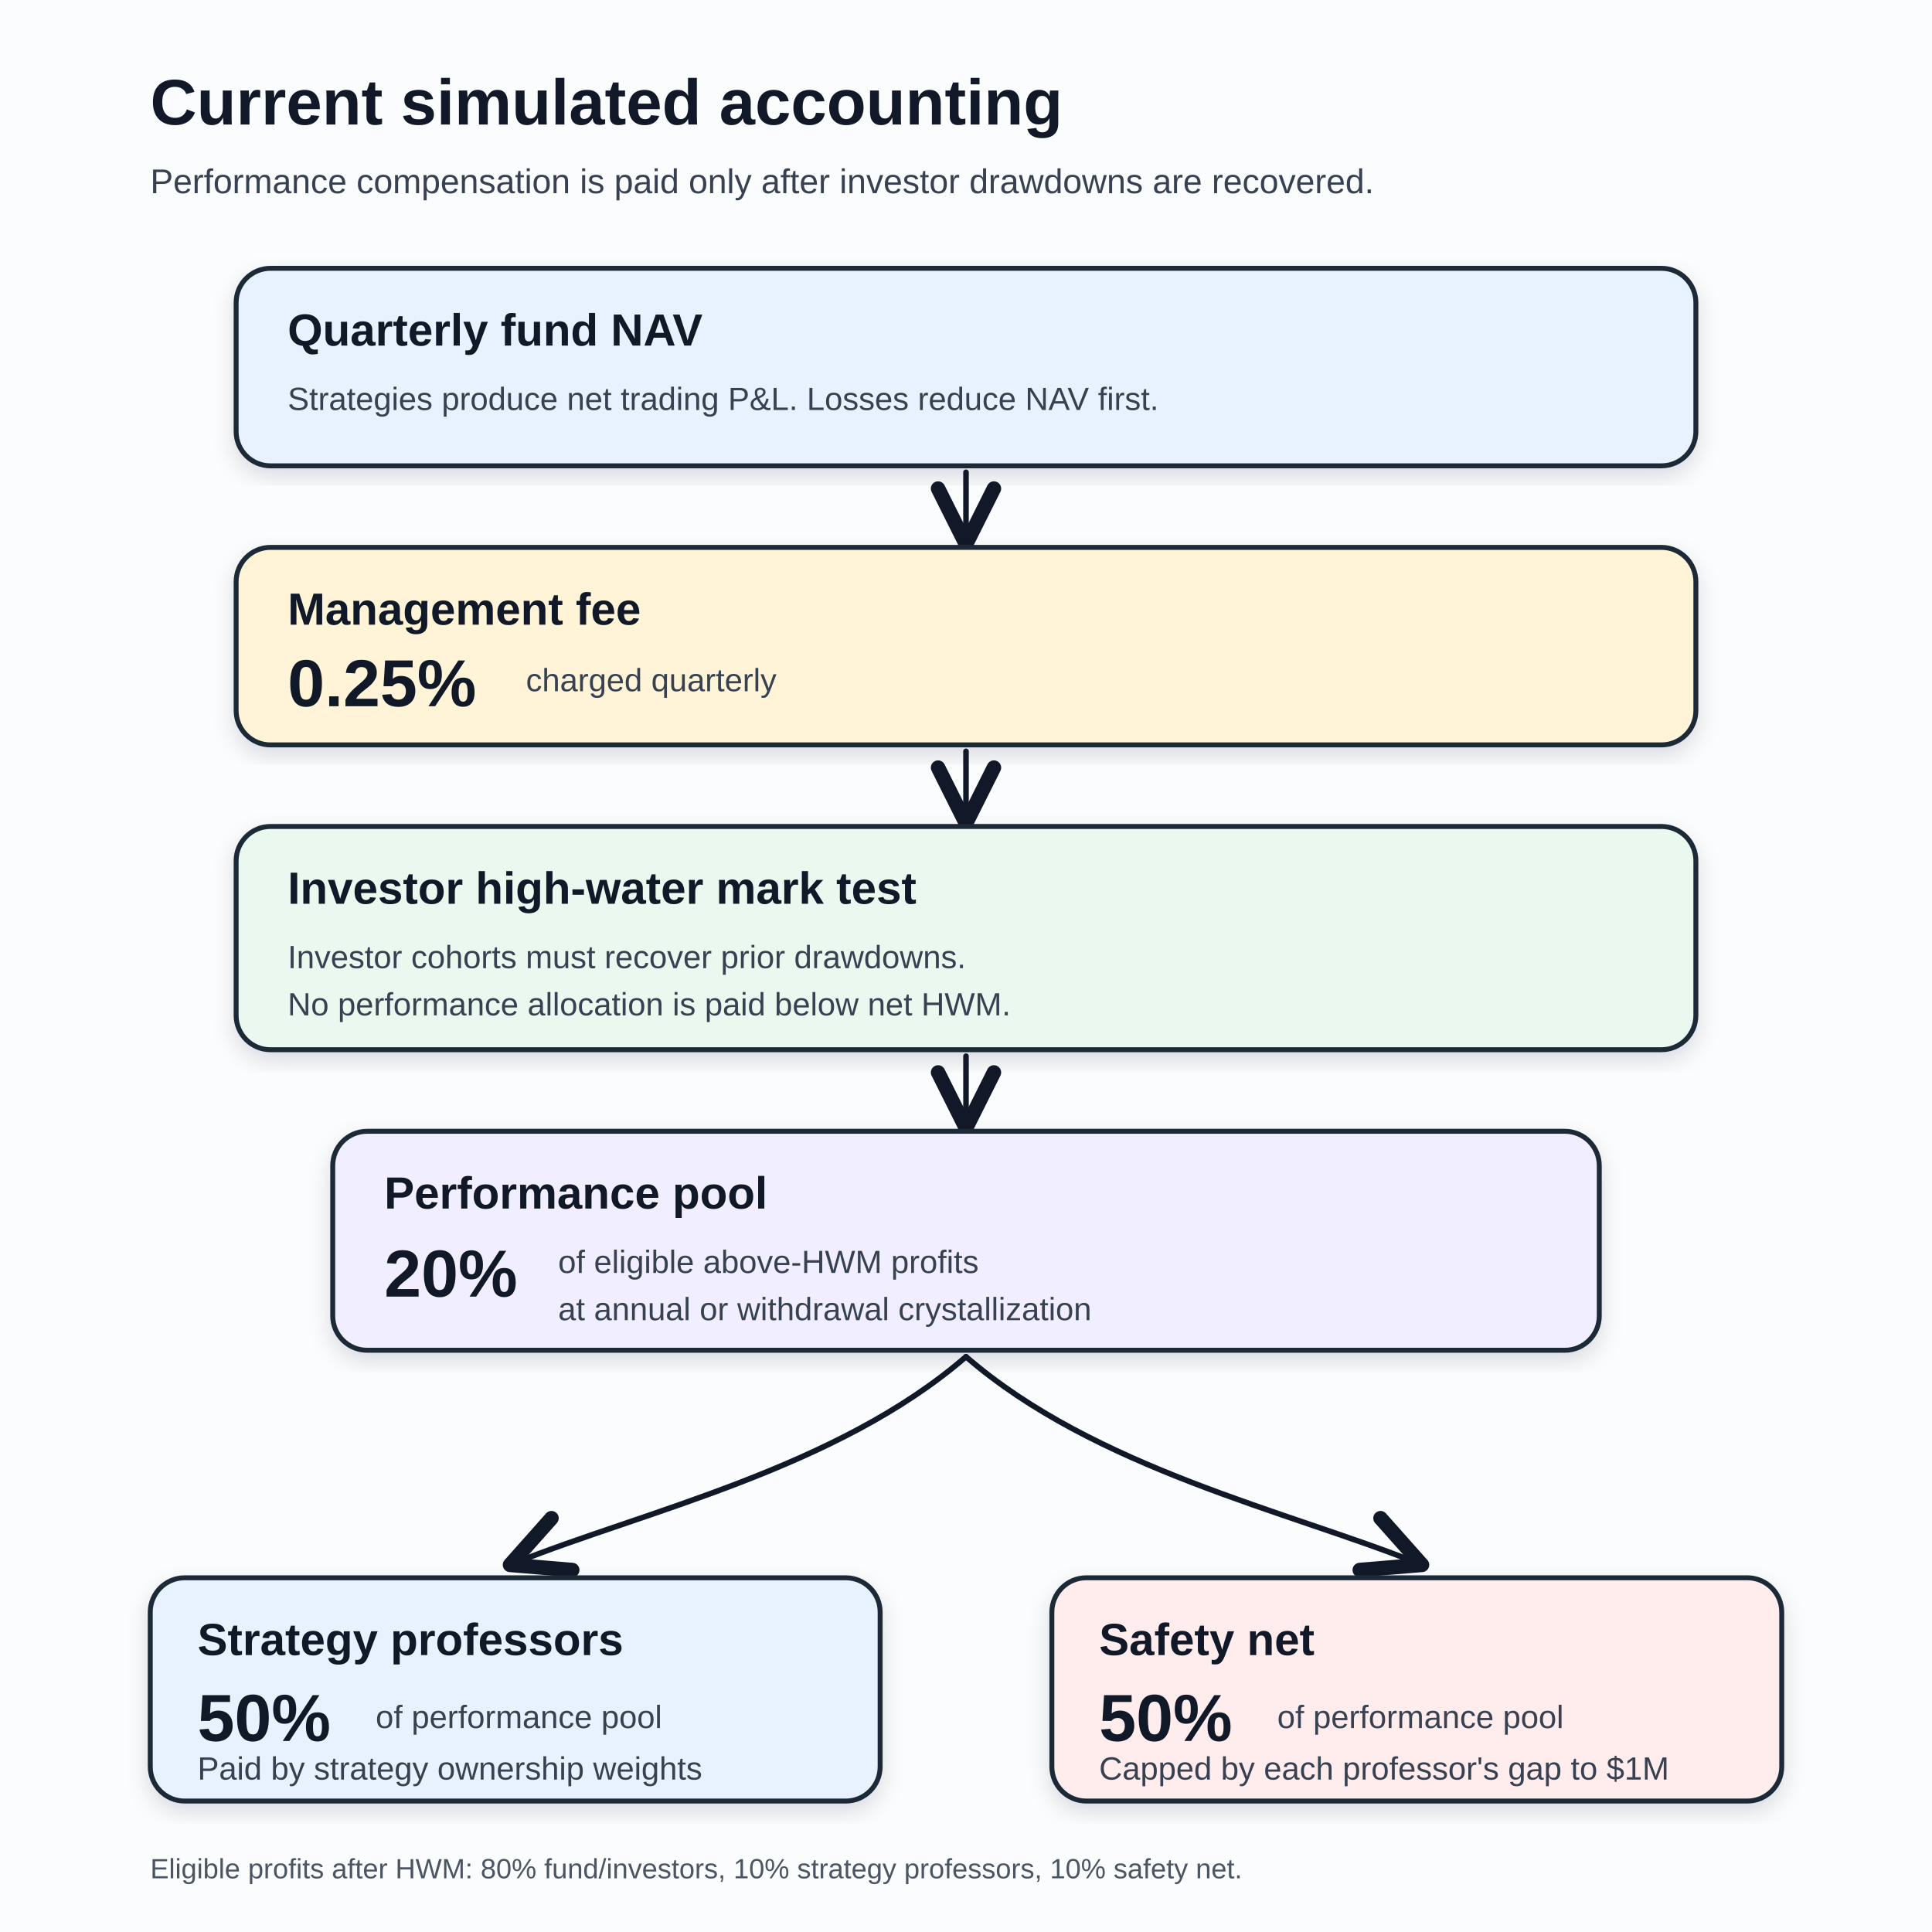
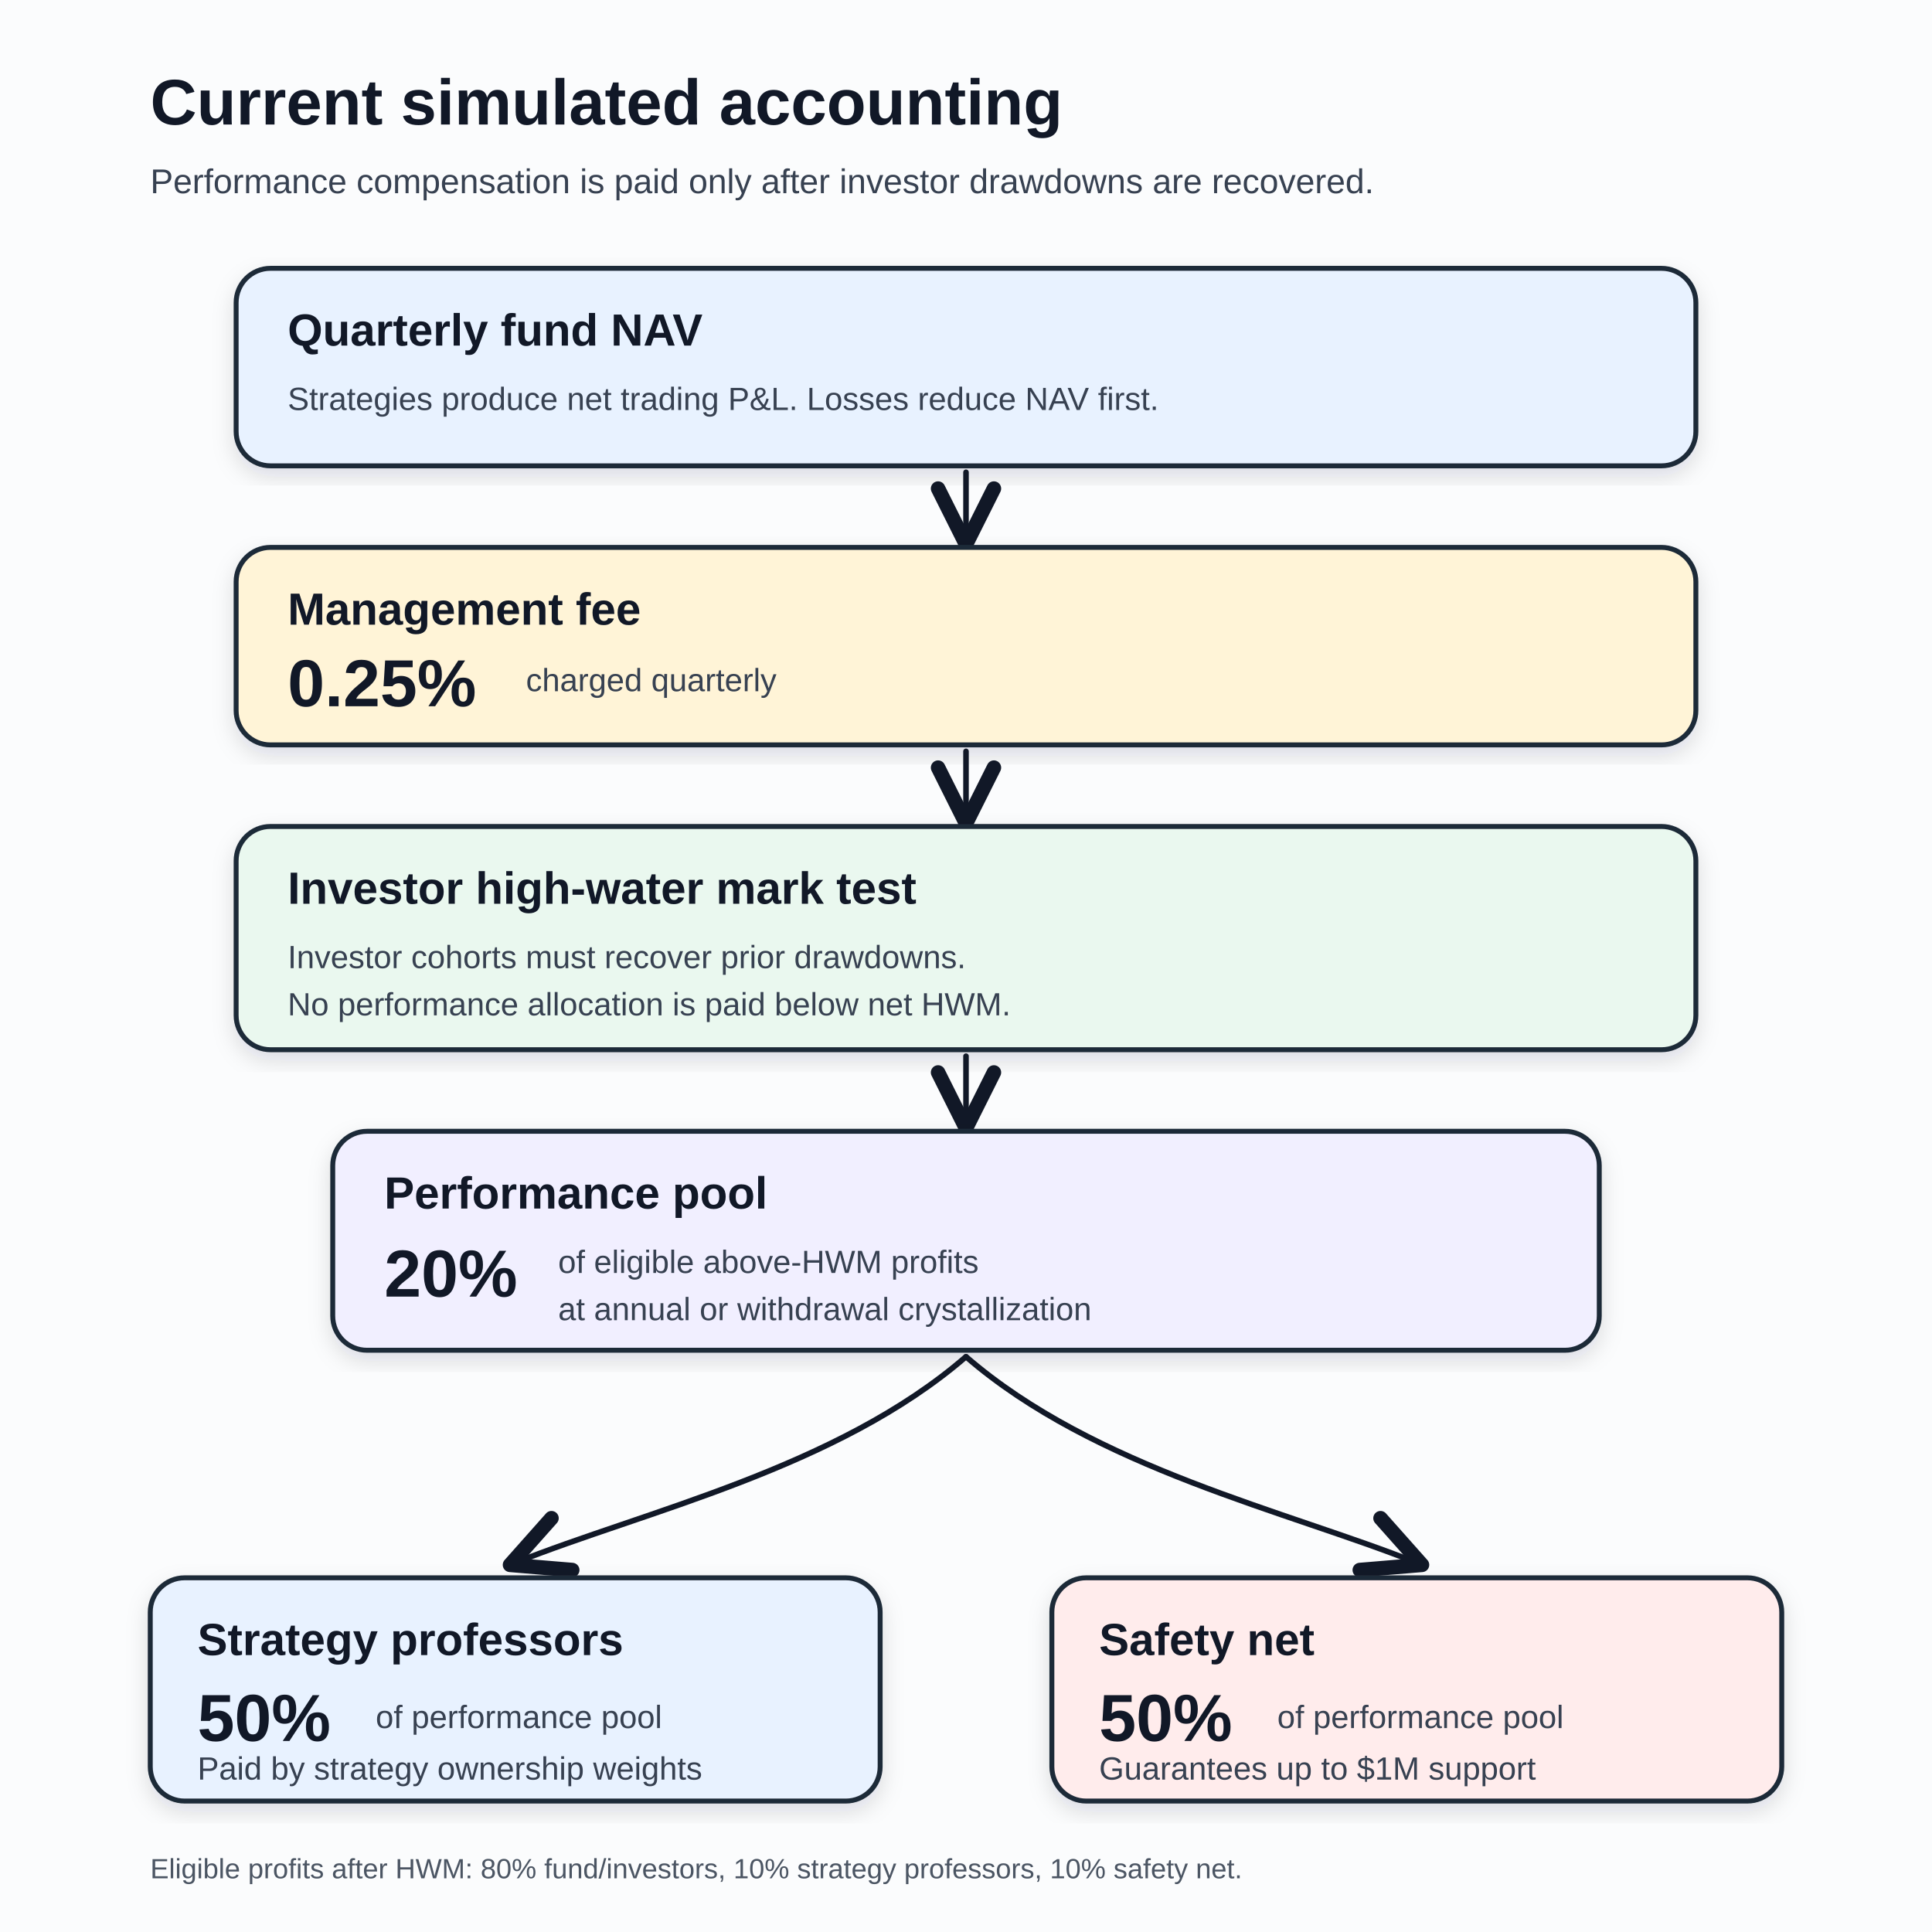
<svg xmlns="http://www.w3.org/2000/svg" width="900" height="900" viewBox="0 0 900 900" role="img" aria-labelledby="title desc">
  <defs>
    <marker id="arrow" markerWidth="14" markerHeight="14" refX="11" refY="7" orient="auto">
      <path d="M2,2 L12,7 L2,12" fill="none" stroke="#111827" stroke-width="2.6" stroke-linecap="round" stroke-linejoin="round" />
    </marker>
    <filter id="shadow" x="-10%" y="-10%" width="120%" height="120%">
      <feDropShadow dx="0" dy="4" stdDeviation="5" flood-color="#111827" flood-opacity="0.13" />
    </filter>
    <style>
      .bg { fill: #fbfcfd; }
      .title { font: 700 30px Arial, Helvetica, sans-serif; fill: #111827; }
      .subtitle { font: 400 16px Arial, Helvetica, sans-serif; fill: #374151; }
      .card { stroke: #1f2937; stroke-width: 2.3; filter: url(#shadow); }
      .blue { fill: #e8f2ff; }
      .green { fill: #eaf8ef; }
      .yellow { fill: #fff4d7; }
      .red { fill: #ffecec; }
      .violet { fill: #f1efff; }
      .label { font: 700 21px Arial, Helvetica, sans-serif; fill: #111827; }
      .body { font: 400 15px Arial, Helvetica, sans-serif; fill: #374151; }
      .metric { font: 700 31px Arial, Helvetica, sans-serif; fill: #111827; }
      .small { font: 400 13px Arial, Helvetica, sans-serif; fill: #4b5563; }
      .arrow { fill: none; stroke: #111827; stroke-width: 2.6; stroke-linecap: round; stroke-linejoin: round; marker-end: url(#arrow); }
      .bar-bg { fill: #e5e7eb; }
      .bar-a { fill: #2563eb; }
      .bar-b { fill: #0f766e; }
      .bar-c { fill: #dc2626; }
    </style>
  </defs>
  <rect class="bg" width="900" height="900" />
  <text class="title" x="70" y="58">Current simulated accounting</text>
  <text class="subtitle" x="70" y="90">Performance compensation is paid only after investor drawdowns are recovered.</text>
  <g transform="translate(110 125)">
    <rect class="card blue" x="0" y="0" width="680" height="92" rx="16" />
    <text class="label" x="24" y="36">Quarterly fund NAV</text>
    <text class="body" x="24" y="66">Strategies produce net trading P&amp;L. Losses reduce NAV first.</text>
  </g>
  <path class="arrow" d="M450,220 L450,251" />
  <g transform="translate(110 255)">
    <rect class="card yellow" x="0" y="0" width="680" height="92" rx="16" />
    <text class="label" x="24" y="36">Management fee</text>
    <text class="metric" x="24" y="74">0.25%</text>
    <text class="body" x="135" y="67">charged quarterly</text>
  </g>
  <path class="arrow" d="M450,350 L450,381" />
  <g transform="translate(110 385)">
    <rect class="card green" x="0" y="0" width="680" height="104" rx="16" />
    <text class="label" x="24" y="36">Investor high-water mark test</text>
    <text class="body" x="24" y="66">Investor cohorts must recover prior drawdowns.</text>
    <text class="body" x="24" y="88">No performance allocation is paid below net HWM.</text>
  </g>
  <path class="arrow" d="M450,492 L450,523" />
  <g transform="translate(155 527)">
    <rect class="card violet" x="0" y="0" width="590" height="102" rx="16" />
    <text class="label" x="24" y="36">Performance pool</text>
    <text class="metric" x="24" y="77">20%</text>
    <text class="body" x="105" y="66">of eligible above-HWM profits</text>
    <text class="body" x="105" y="88">at annual or withdrawal crystallization</text>
  </g>
  <path class="arrow" d="M450,632 C390,684 300,704 240,728" />
  <path class="arrow" d="M450,632 C510,684 600,704 660,728" />
  <g transform="translate(70 735)">
    <rect class="card blue" x="0" y="0" width="340" height="104" rx="16" />
    <text class="label" x="22" y="36">Strategy professors</text>
    <text class="metric" x="22" y="76">50%</text>
    <text class="body" x="105" y="70">of performance pool</text>
    <text class="body" x="22" y="94">Paid by strategy ownership weights</text>
  </g>
  <g transform="translate(490 735)">
    <rect class="card red" x="0" y="0" width="340" height="104" rx="16" />
    <text class="label" x="22" y="36">Safety net</text>
    <text class="metric" x="22" y="76">50%</text>
    <text class="body" x="105" y="70">of performance pool</text>
-     <text class="body" x="22" y="94">Capped by each professor's gap to $1M</text>
+     <text class="body" x="22" y="94">Guarantees up to $1M support</text>
  </g>
  <text class="small" x="70" y="875">Eligible profits after HWM: 80% fund/investors, 10% strategy professors, 10% safety net.</text>
</svg>
